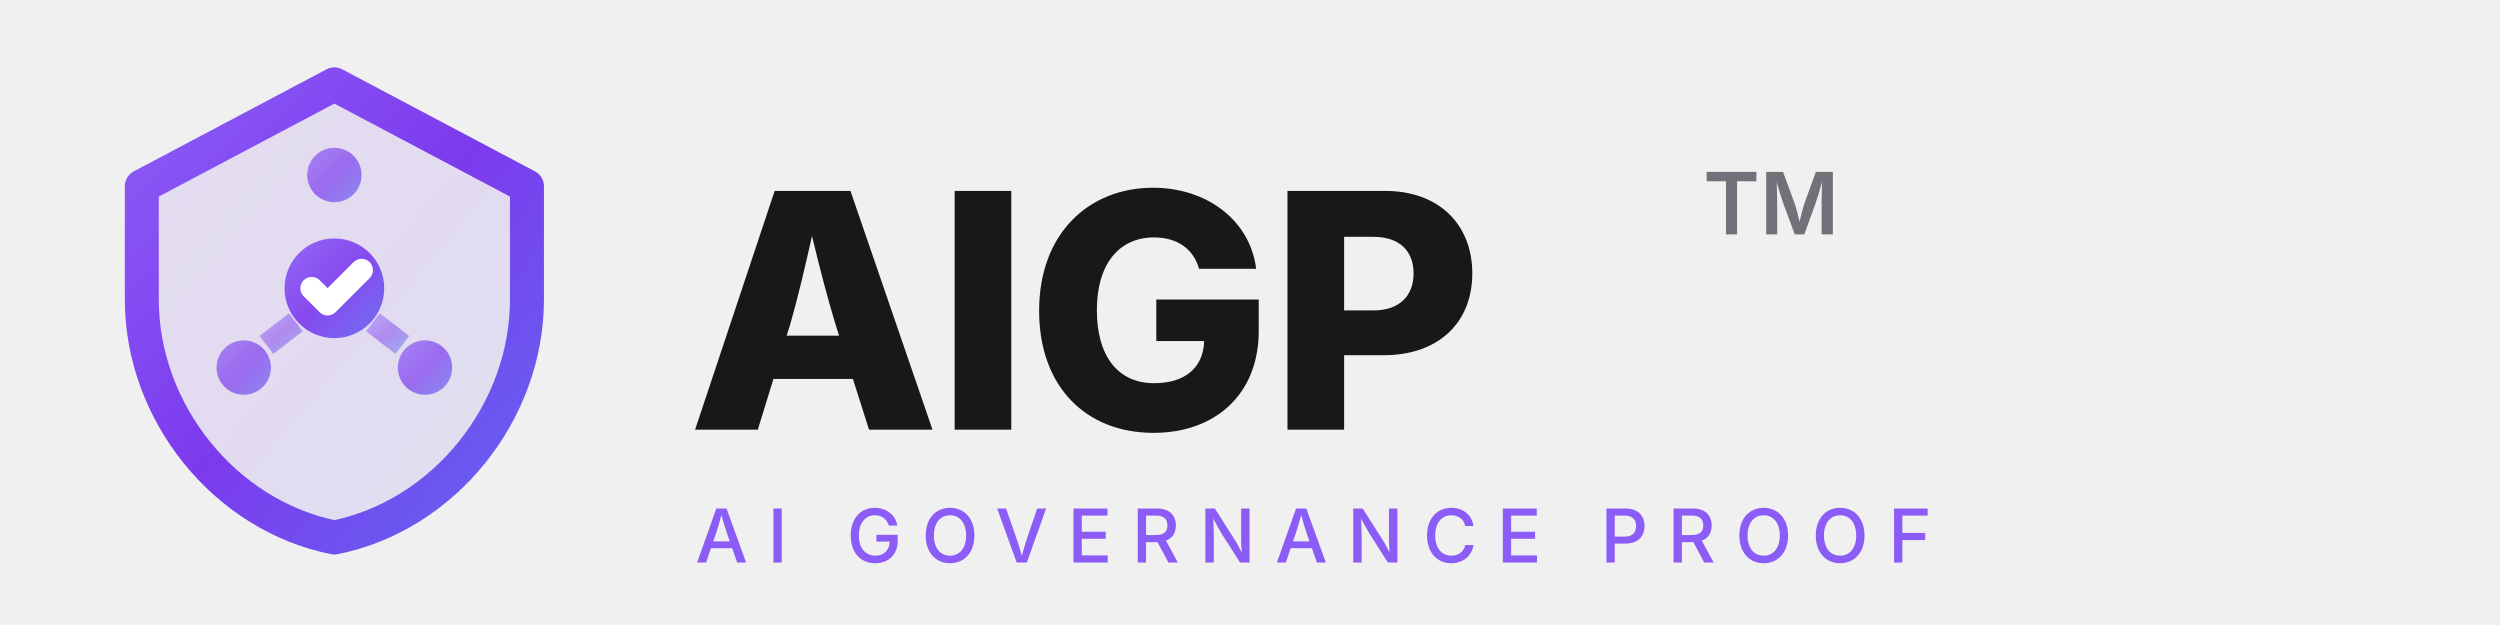
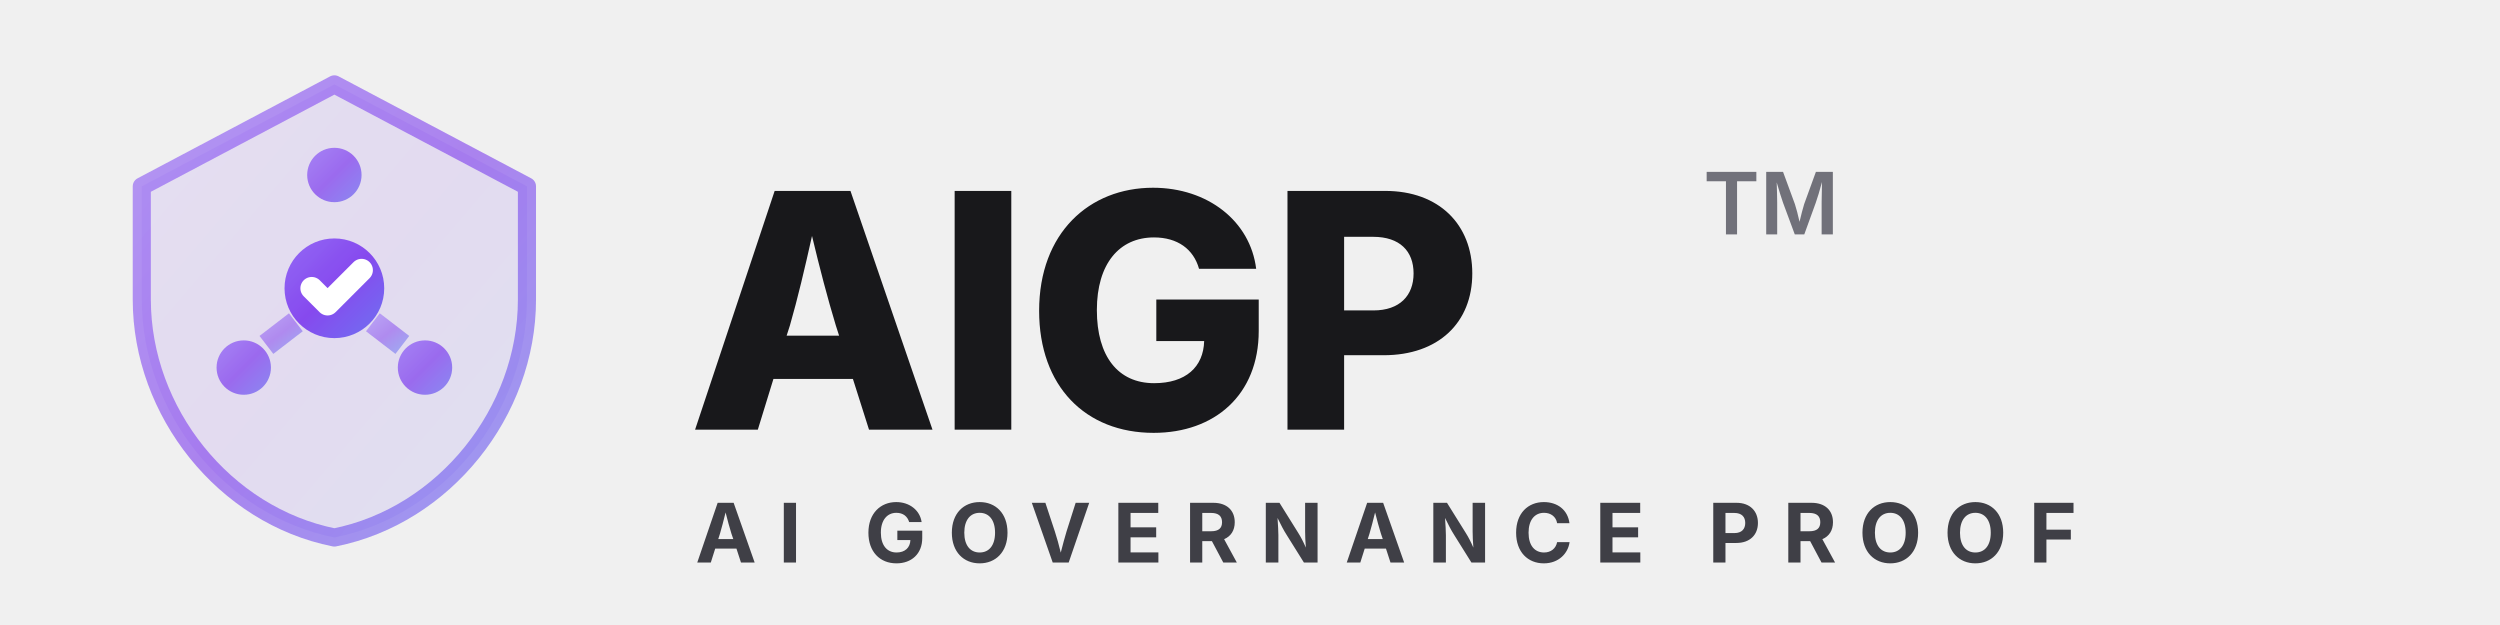
<svg xmlns="http://www.w3.org/2000/svg" viewBox="0 0 320 80" fill="none">
  <defs>
    <linearGradient id="aigp-grad" x1="0%" y1="0%" x2="100%" y2="100%">
      <stop offset="0%" style="stop-color:#8B5CF6;stop-opacity:1" />
      <stop offset="100%" style="stop-color:#6366F1;stop-opacity:1" />
    </linearGradient>
    <linearGradient id="aigp-shield-grad" x1="0%" y1="0%" x2="100%" y2="100%">
      <stop offset="0%" style="stop-color:#8B5CF6;stop-opacity:1" />
      <stop offset="50%" style="stop-color:#7C3AED;stop-opacity:1" />
      <stop offset="100%" style="stop-color:#6366F1;stop-opacity:1" />
    </linearGradient>
  </defs>
  <g transform="translate(8, 5) scale(2.9)">
    <path d="M12 2L3.5 6.5V11.5C3.5 16.45 7.14 21.03 12 22C16.86 21.03 20.5 16.45 20.5 11.5V6.5L12 2Z" fill="url(#aigp-shield-grad)" opacity="0.12" />
-     <path d="M12 2L3.5 6.5V11.5C3.5 16.45 7.14 21.03 12 22C16.86 21.03 20.5 16.45 20.5 11.5V6.5L12 2Z" stroke="url(#aigp-shield-grad)" stroke-width="1.5" stroke-linecap="round" stroke-linejoin="round" fill="none" />
+     <path d="M12 2L3.5 6.5V11.5C3.5 16.45 7.14 21.03 12 22C16.86 21.03 20.5 16.45 20.5 11.5V6.5L12 2Z" stroke="url(#aigp-shield-grad)" stroke-width="0.8" stroke-linecap="round" stroke-linejoin="round" fill="none" opacity="0.6" />
    <circle cx="12" cy="11" r="2.2" fill="url(#aigp-shield-grad)" opacity="0.9" />
    <circle cx="12" cy="6" r="1.2" fill="url(#aigp-shield-grad)" opacity="0.7" />
    <circle cx="8" cy="14.5" r="1.2" fill="url(#aigp-shield-grad)" opacity="0.7" />
    <circle cx="16" cy="14.5" r="1.2" fill="url(#aigp-shield-grad)" opacity="0.7" />
    <line x1="12" y1="8.8" x2="12" y2="7.2" stroke="url(#aigp-shield-grad)" stroke-width="1" opacity="0.5" />
    <line x1="10.3" y1="12.5" x2="9" y2="13.5" stroke="url(#aigp-shield-grad)" stroke-width="1" opacity="0.5" />
    <line x1="13.7" y1="12.5" x2="15" y2="13.5" stroke="url(#aigp-shield-grad)" stroke-width="1" opacity="0.5" />
    <path d="M11 11L11.7 11.7L13.2 10.2" stroke="white" stroke-width="1" stroke-linecap="round" stroke-linejoin="round" fill="none" />
  </g>
  <text x="88" y="55" font-family="system-ui, -apple-system, 'Segoe UI', sans-serif" font-size="42" font-weight="800" letter-spacing="-0.5" fill="#18181B">
    AIGP
  </text>
  <text x="218" y="30" font-family="system-ui, -apple-system, 'Segoe UI', sans-serif" font-size="11" font-weight="600" fill="#71717A">
    TM
  </text>
-   <text x="89" y="72" font-family="system-ui, -apple-system, 'Segoe UI', sans-serif" font-size="9.5" font-weight="500" letter-spacing="2.5" fill="#8B5CF6" text-transform="uppercase">
+   <text x="89" y="72" font-family="system-ui, -apple-system, 'Segoe UI', sans-serif" font-size="10.5" font-weight="700" letter-spacing="2.8" fill="#3F3F46">
    AI GOVERNANCE PROOF
  </text>
</svg>
